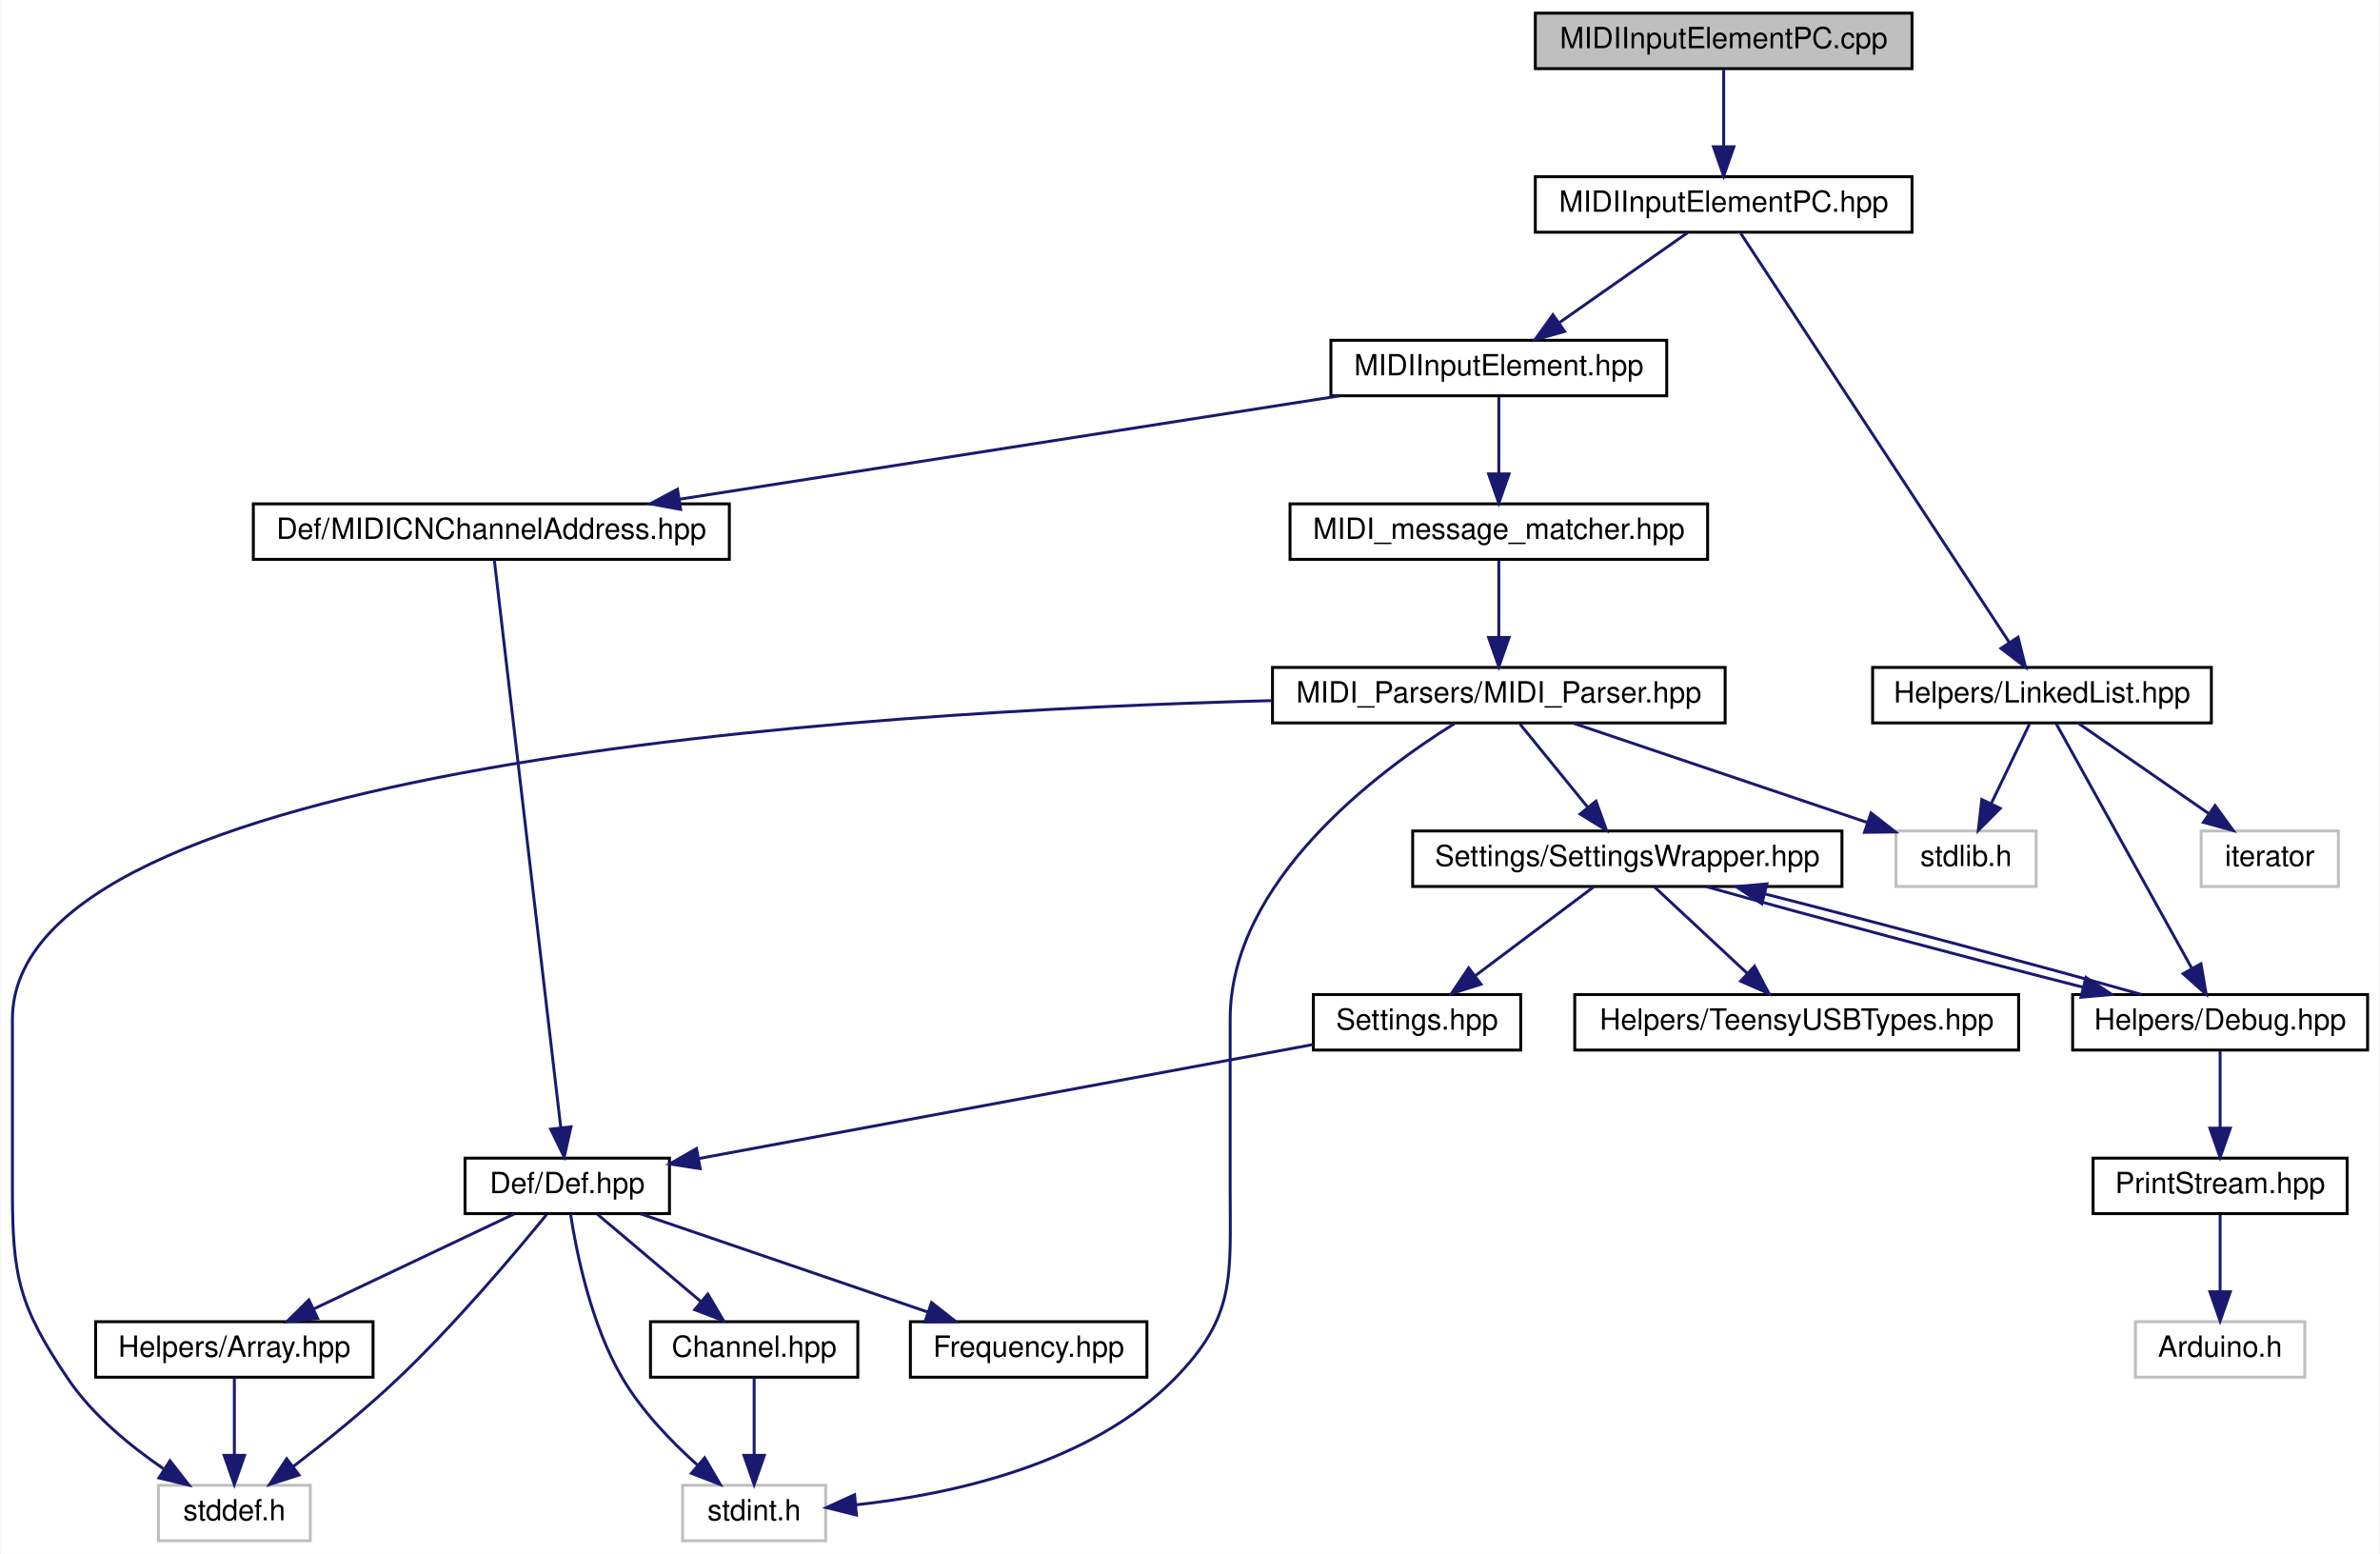
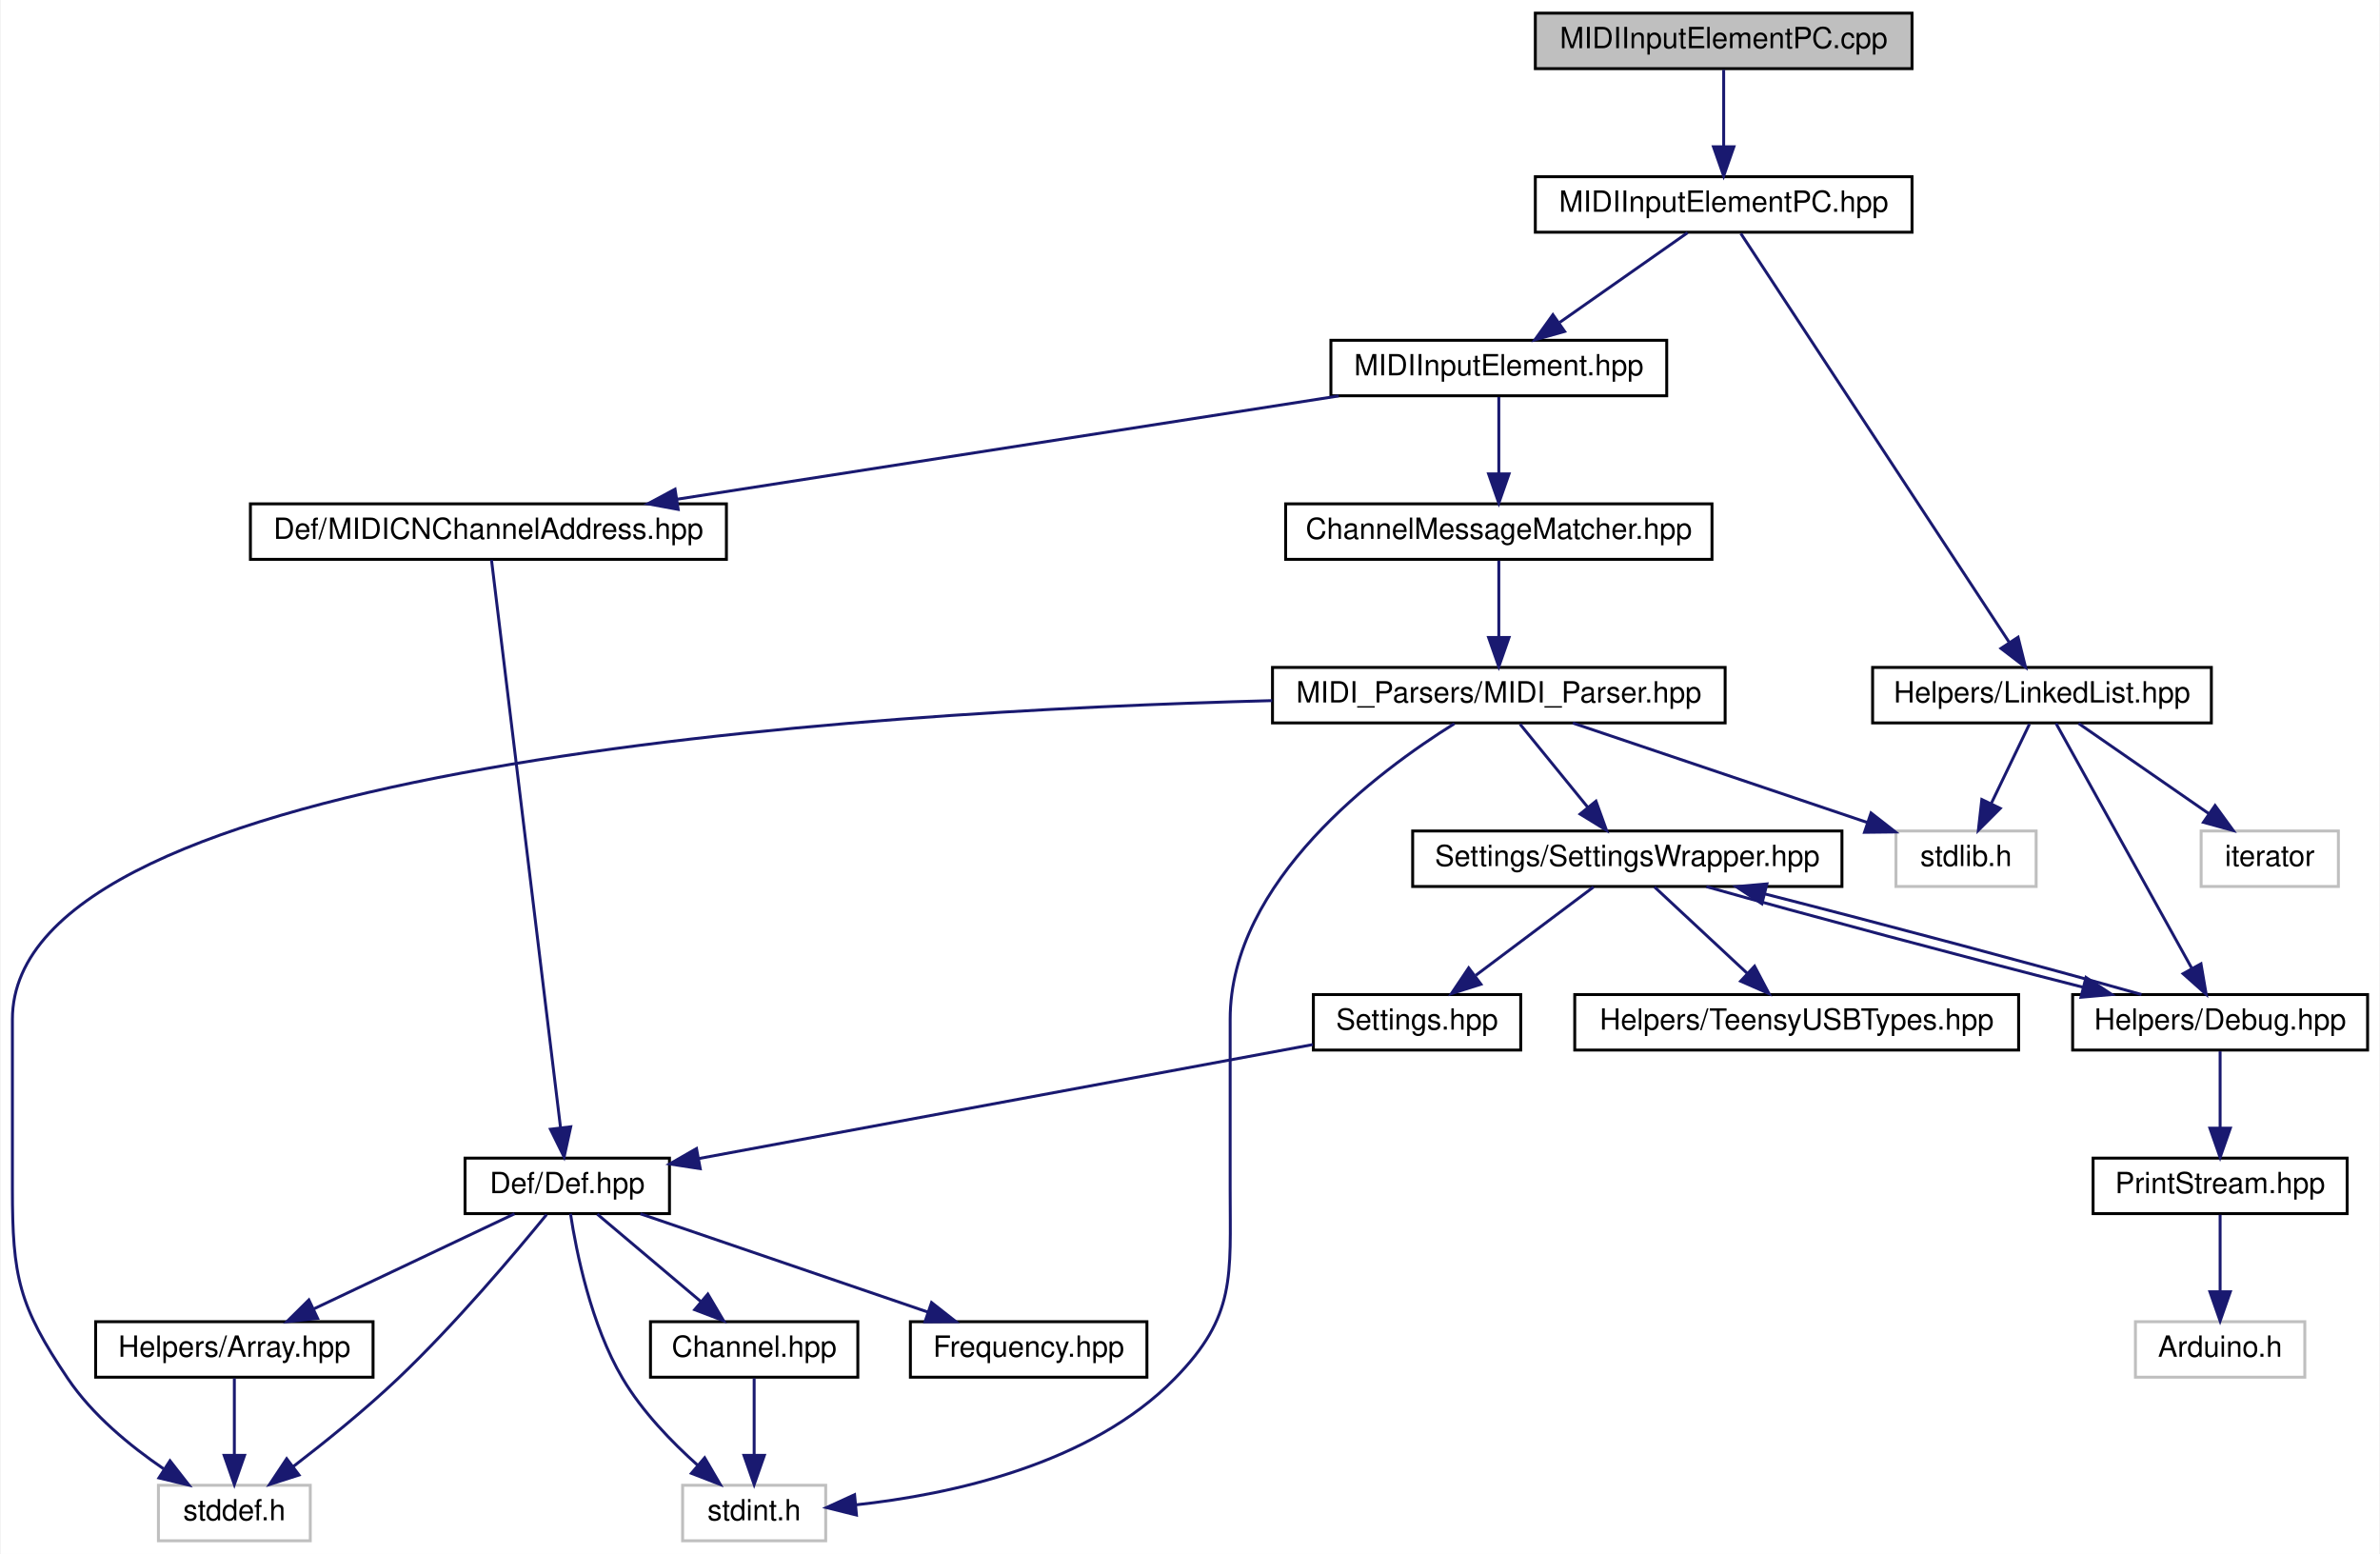
<svg xmlns="http://www.w3.org/2000/svg" xmlns:xlink="http://www.w3.org/1999/xlink" width="815pt" height="532pt" viewBox="0.00 0.00 814.50 532.00">
  <g id="graph0" class="graph" transform="scale(1 1) rotate(0) translate(4 528)">
    <polygon fill="white" stroke="none" points="-4,4 -4,-528 810.5,-528 810.5,4 -4,4" />
    <g id="node1" class="node">
      <g id="a_node1">
        <a xlink:title=" ">
          <polygon fill="#bfbfbf" stroke="black" points="521.5,-504.5 521.5,-523.5 650.5,-523.5 650.5,-504.5 521.5,-504.5" />
          <text text-anchor="middle" x="586" y="-511.5" font-family="Helvetica,sans-Serif" font-size="10.00">MIDIInputElementPC.cpp</text>
        </a>
      </g>
    </g>
    <g id="node2" class="node">
      <g id="a_node2">
        <a xlink:href="../../d7/d33/MIDIInputElementPC_8hpp.html" target="_top" xlink:title=" ">
          <polygon fill="white" stroke="black" points="521.5,-448.5 521.5,-467.5 650.5,-467.5 650.5,-448.5 521.5,-448.5" />
          <text text-anchor="middle" x="586" y="-455.5" font-family="Helvetica,sans-Serif" font-size="10.00">MIDIInputElementPC.hpp</text>
        </a>
      </g>
    </g>
    <g id="edge1" class="edge">
      <path fill="none" stroke="midnightblue" d="M586,-504.083C586,-497.006 586,-486.861 586,-477.986" />
      <polygon fill="midnightblue" stroke="midnightblue" points="589.5,-477.751 586,-467.751 582.5,-477.751 589.5,-477.751" />
    </g>
    <g id="node3" class="node">
      <g id="a_node3">
        <a xlink:href="../../dc/d90/MIDIInputElement_8hpp.html" target="_top" xlink:title=" ">
          <polygon fill="white" stroke="black" points="451.5,-392.5 451.5,-411.5 566.5,-411.5 566.5,-392.5 451.5,-392.5" />
          <text text-anchor="middle" x="509" y="-399.5" font-family="Helvetica,sans-Serif" font-size="10.00">MIDIInputElement.hpp</text>
        </a>
      </g>
    </g>
    <g id="edge2" class="edge">
      <path fill="none" stroke="midnightblue" d="M573.629,-448.324C561.842,-440.058 543.868,-427.453 529.864,-417.632" />
      <polygon fill="midnightblue" stroke="midnightblue" points="531.538,-414.531 521.341,-411.655 527.518,-420.262 531.538,-414.531" />
    </g>
    <g id="node20" class="node">
      <g id="a_node20">
        <a xlink:href="../../de/dd1/LinkedList_8hpp.html" target="_top" xlink:title=" ">
          <polygon fill="white" stroke="black" points="637,-280.5 637,-299.5 753,-299.5 753,-280.5 637,-280.5" />
          <text text-anchor="middle" x="695" y="-287.5" font-family="Helvetica,sans-Serif" font-size="10.00">Helpers/LinkedList.hpp</text>
        </a>
      </g>
    </g>
    <g id="edge25" class="edge">
      <path fill="none" stroke="midnightblue" d="M591.86,-448.075C609.241,-421.606 660.718,-343.209 683.7,-308.21" />
      <polygon fill="midnightblue" stroke="midnightblue" points="686.811,-309.848 689.374,-299.568 680.959,-306.006 686.811,-309.848" />
    </g>
    <g id="node4" class="node">
      <g id="a_node4">
-         <a xlink:href="../../d1/d30/MIDI__message__matcher_8hpp.html" target="_top" xlink:title=" ">
-           <polygon fill="white" stroke="black" points="437.5,-336.5 437.5,-355.5 580.5,-355.5 580.5,-336.5 437.5,-336.5" />
-           <text text-anchor="middle" x="509" y="-343.5" font-family="Helvetica,sans-Serif" font-size="10.00">MIDI_message_matcher.hpp</text>
+         <a xlink:href="../../db/df6/ChannelMessageMatcher_8hpp.html" target="_top" xlink:title=" ">
+           <polygon fill="white" stroke="black" points="436,-336.5 436,-355.5 582,-355.5 582,-336.5 436,-336.5" />
+           <text text-anchor="middle" x="509" y="-343.5" font-family="Helvetica,sans-Serif" font-size="10.00">ChannelMessageMatcher.hpp</text>
        </a>
      </g>
    </g>
    <g id="edge3" class="edge">
      <path fill="none" stroke="midnightblue" d="M509,-392.083C509,-385.006 509,-374.861 509,-365.986" />
      <polygon fill="midnightblue" stroke="midnightblue" points="512.5,-365.751 509,-355.751 505.5,-365.751 512.5,-365.751" />
    </g>
    <g id="node19" class="node">
      <g id="a_node19">
        <a xlink:href="../../d8/d38/MIDICNChannelAddress_8hpp.html" target="_top" xlink:title=" ">
-           <polygon fill="white" stroke="black" points="82.5,-336.5 82.5,-355.5 245.5,-355.5 245.5,-336.5 82.5,-336.5" />
-           <text text-anchor="middle" x="164" y="-343.5" font-family="Helvetica,sans-Serif" font-size="10.00">Def/MIDICNChannelAddress.hpp</text>
+           <polygon fill="white" stroke="black" points="81.5,-336.5 81.5,-355.5 244.5,-355.5 244.5,-336.5 81.5,-336.5" />
+           <text text-anchor="middle" x="163" y="-343.5" font-family="Helvetica,sans-Serif" font-size="10.00">Def/MIDICNChannelAddress.hpp</text>
        </a>
      </g>
    </g>
    <g id="edge23" class="edge">
-       <path fill="none" stroke="midnightblue" d="M454.334,-392.444C393.014,-382.846 293.641,-367.292 228.551,-357.104" />
-       <polygon fill="midnightblue" stroke="midnightblue" points="228.831,-353.605 218.411,-355.516 227.749,-360.521 228.831,-353.605" />
+       <path fill="none" stroke="midnightblue" d="M454.175,-392.444C392.678,-382.846 293.016,-367.292 227.739,-357.104" />
+       <polygon fill="midnightblue" stroke="midnightblue" points="227.988,-353.6 217.568,-355.516 226.909,-360.517 227.988,-353.6" />
    </g>
    <g id="node5" class="node">
      <g id="a_node5">
        <a xlink:href="../../d7/d2d/MIDI__Parser_8hpp.html" target="_top" xlink:title=" ">
          <polygon fill="white" stroke="black" points="431.5,-280.5 431.5,-299.5 586.5,-299.5 586.5,-280.5 431.5,-280.5" />
          <text text-anchor="middle" x="509" y="-287.5" font-family="Helvetica,sans-Serif" font-size="10.00">MIDI_Parsers/MIDI_Parser.hpp</text>
        </a>
      </g>
    </g>
    <g id="edge4" class="edge">
      <path fill="none" stroke="midnightblue" d="M509,-336.083C509,-329.006 509,-318.861 509,-309.986" />
      <polygon fill="midnightblue" stroke="midnightblue" points="512.5,-309.751 509,-299.751 505.5,-309.751 512.5,-309.751" />
    </g>
    <g id="node6" class="node">
      <g id="a_node6">
        <a xlink:title=" ">
          <polygon fill="white" stroke="#bfbfbf" points="50,-0.5 50,-19.5 102,-19.5 102,-0.5 50,-0.5" />
          <text text-anchor="middle" x="76" y="-7.5" font-family="Helvetica,sans-Serif" font-size="10.00">stddef.h</text>
        </a>
      </g>
    </g>
    <g id="edge5" class="edge">
      <path fill="none" stroke="midnightblue" d="M431.417,-288.137C288.928,-284.438 0,-266.187 0,-179 0,-179 0,-179 0,-121 0,-90.902 2.169,-80.952 19,-56 27.401,-43.546 40.329,-32.937 51.751,-25.153" />
      <polygon fill="midnightblue" stroke="midnightblue" points="53.961,-27.893 60.472,-19.535 50.17,-22.008 53.961,-27.893" />
    </g>
    <g id="node7" class="node">
      <g id="a_node7">
        <a xlink:title=" ">
          <polygon fill="white" stroke="#bfbfbf" points="229.5,-0.5 229.5,-19.5 278.5,-19.5 278.5,-0.5 229.5,-0.5" />
          <text text-anchor="middle" x="254" y="-7.5" font-family="Helvetica,sans-Serif" font-size="10.00">stdint.h</text>
        </a>
      </g>
    </g>
    <g id="edge6" class="edge">
      <path fill="none" stroke="midnightblue" d="M493.808,-280.268C467.677,-263.983 417,-226.303 417,-179 417,-179 417,-179 417,-121 417,-90.902 419.085,-77.478 398,-56 369.108,-26.569 321.28,-16.318 288.74,-12.787" />
      <polygon fill="midnightblue" stroke="midnightblue" points="289.037,-9.3 278.756,-11.861 288.39,-16.27 289.037,-9.3" />
    </g>
    <g id="node8" class="node">
      <g id="a_node8">
        <a xlink:title=" ">
          <polygon fill="white" stroke="#bfbfbf" points="645,-224.5 645,-243.5 693,-243.5 693,-224.5 645,-224.5" />
          <text text-anchor="middle" x="669" y="-231.5" font-family="Helvetica,sans-Serif" font-size="10.00">stdlib.h</text>
        </a>
      </g>
    </g>
    <g id="edge7" class="edge">
      <path fill="none" stroke="midnightblue" d="M534.352,-280.444C561.586,-271.252 605.004,-256.599 635.144,-246.426" />
      <polygon fill="midnightblue" stroke="midnightblue" points="636.458,-249.677 644.813,-243.163 634.219,-243.045 636.458,-249.677" />
    </g>
    <g id="node9" class="node">
      <g id="a_node9">
        <a xlink:href="../../d2/dd5/SettingsWrapper_8hpp.html" target="_top" xlink:title=" ">
          <polygon fill="white" stroke="black" points="479.5,-224.5 479.5,-243.5 626.5,-243.5 626.5,-224.5 479.5,-224.5" />
          <text text-anchor="middle" x="553" y="-231.5" font-family="Helvetica,sans-Serif" font-size="10.00">Settings/SettingsWrapper.hpp</text>
        </a>
      </g>
    </g>
    <g id="edge8" class="edge">
      <path fill="none" stroke="midnightblue" d="M516.266,-280.083C522.545,-272.377 531.788,-261.033 539.431,-251.653" />
      <polygon fill="midnightblue" stroke="midnightblue" points="542.266,-253.714 545.869,-243.751 536.839,-249.293 542.266,-253.714" />
    </g>
    <g id="node10" class="node">
      <g id="a_node10">
        <a xlink:href="../../db/d02/Settings_8hpp.html" target="_top" xlink:title="All user settings and debugging options can be changed here.">
          <polygon fill="white" stroke="black" points="445.5,-168.5 445.5,-187.5 516.5,-187.5 516.5,-168.5 445.5,-168.5" />
          <text text-anchor="middle" x="481" y="-175.5" font-family="Helvetica,sans-Serif" font-size="10.00">Settings.hpp</text>
        </a>
      </g>
    </g>
    <g id="edge9" class="edge">
      <path fill="none" stroke="midnightblue" d="M541.432,-224.324C530.58,-216.185 514.119,-203.839 501.117,-194.087" />
      <polygon fill="midnightblue" stroke="midnightblue" points="502.879,-191.034 492.779,-187.834 498.679,-196.634 502.879,-191.034" />
    </g>
    <g id="node15" class="node">
      <g id="a_node15">
        <a xlink:href="../../d9/d98/TeensyUSBTypes_8hpp.html" target="_top" xlink:title=" ">
          <polygon fill="white" stroke="black" points="535,-168.5 535,-187.5 687,-187.5 687,-168.5 535,-168.5" />
          <text text-anchor="middle" x="611" y="-175.5" font-family="Helvetica,sans-Serif" font-size="10.00">Helpers/TeensyUSBTypes.hpp</text>
        </a>
      </g>
    </g>
    <g id="edge18" class="edge">
      <path fill="none" stroke="midnightblue" d="M562.319,-224.324C570.893,-216.341 583.812,-204.313 594.188,-194.653" />
      <polygon fill="midnightblue" stroke="midnightblue" points="596.578,-197.21 601.512,-187.834 591.808,-192.086 596.578,-197.21" />
    </g>
    <g id="node16" class="node">
      <g id="a_node16">
        <a xlink:href="../../df/dee/Debug_8hpp.html" target="_top" xlink:title=" ">
          <polygon fill="white" stroke="black" points="705.5,-168.5 705.5,-187.5 806.5,-187.5 806.5,-168.5 705.5,-168.5" />
          <text text-anchor="middle" x="756" y="-175.5" font-family="Helvetica,sans-Serif" font-size="10.00">Helpers/Debug.hpp</text>
        </a>
      </g>
    </g>
    <g id="edge19" class="edge">
      <path fill="none" stroke="midnightblue" d="M580.077,-224.444C613.074,-215.122 669.078,-200.183 709.098,-189.997" />
      <polygon fill="midnightblue" stroke="midnightblue" points="710.068,-193.362 718.905,-187.516 708.352,-186.576 710.068,-193.362" />
    </g>
    <g id="node11" class="node">
      <g id="a_node11">
        <a xlink:href="../../d0/d4e/Def_8hpp.html" target="_top" xlink:title=" ">
          <polygon fill="white" stroke="black" points="155,-112.5 155,-131.5 225,-131.5 225,-112.5 155,-112.5" />
          <text text-anchor="middle" x="190" y="-119.5" font-family="Helvetica,sans-Serif" font-size="10.00">Def/Def.hpp</text>
        </a>
      </g>
    </g>
    <g id="edge10" class="edge">
      <path fill="none" stroke="midnightblue" d="M445.318,-170.379C392.344,-160.548 292.939,-142.102 235.028,-131.356" />
      <polygon fill="midnightblue" stroke="midnightblue" points="235.536,-127.89 225.065,-129.507 234.259,-134.773 235.536,-127.89" />
    </g>
    <g id="edge16" class="edge">
      <path fill="none" stroke="midnightblue" d="M182.919,-112.172C172.395,-99.266 151.74,-74.746 132,-56 120.725,-45.292 107.15,-34.341 96.19,-25.924" />
      <polygon fill="midnightblue" stroke="midnightblue" points="98.141,-23.011 88.054,-19.769 93.918,-28.593 98.141,-23.011" />
    </g>
    <g id="edge17" class="edge">
      <path fill="none" stroke="midnightblue" d="M191.111,-112.461C193.091,-99.496 198.093,-74.409 209,-56 215.64,-44.793 225.71,-34.363 234.641,-26.372" />
      <polygon fill="midnightblue" stroke="midnightblue" points="237.051,-28.917 242.392,-19.767 232.51,-23.589 237.051,-28.917" />
    </g>
    <g id="node12" class="node">
      <g id="a_node12">
        <a xlink:href="../../d7/d42/Channel_8hpp.html" target="_top" xlink:title=" ">
          <polygon fill="white" stroke="black" points="218.5,-56.5 218.5,-75.5 289.5,-75.5 289.5,-56.5 218.5,-56.5" />
          <text text-anchor="middle" x="254" y="-63.5" font-family="Helvetica,sans-Serif" font-size="10.00">Channel.hpp</text>
        </a>
      </g>
    </g>
    <g id="edge11" class="edge">
      <path fill="none" stroke="midnightblue" d="M200.283,-112.324C209.836,-104.263 224.28,-92.076 235.784,-82.37" />
      <polygon fill="midnightblue" stroke="midnightblue" points="238.144,-84.958 243.53,-75.834 233.63,-79.608 238.144,-84.958" />
    </g>
    <g id="node13" class="node">
      <g id="a_node13">
        <a xlink:href="../../dc/d50/Frequency_8hpp.html" target="_top" xlink:title=" ">
          <polygon fill="white" stroke="black" points="307.5,-56.5 307.5,-75.5 388.5,-75.5 388.5,-56.5 307.5,-56.5" />
          <text text-anchor="middle" x="348" y="-63.5" font-family="Helvetica,sans-Serif" font-size="10.00">Frequency.hpp</text>
        </a>
      </g>
    </g>
    <g id="edge13" class="edge">
      <path fill="none" stroke="midnightblue" d="M215.036,-112.444C241.616,-103.359 283.809,-88.939 313.523,-78.783" />
      <polygon fill="midnightblue" stroke="midnightblue" points="314.751,-82.062 323.082,-75.516 312.487,-75.439 314.751,-82.062" />
    </g>
    <g id="node14" class="node">
      <g id="a_node14">
        <a xlink:href="../../de/d76/Array_8hpp.html" target="_top" xlink:title=" ">
          <polygon fill="white" stroke="black" points="28.5,-56.5 28.5,-75.5 123.5,-75.5 123.5,-56.5 28.5,-56.5" />
          <text text-anchor="middle" x="76" y="-63.5" font-family="Helvetica,sans-Serif" font-size="10.00">Helpers/Array.hpp</text>
        </a>
      </g>
    </g>
    <g id="edge14" class="edge">
      <path fill="none" stroke="midnightblue" d="M171.936,-112.444C153.425,-103.675 124.419,-89.936 103.145,-79.858" />
      <polygon fill="midnightblue" stroke="midnightblue" points="104.515,-76.634 93.979,-75.516 101.518,-82.96 104.515,-76.634" />
    </g>
    <g id="edge12" class="edge">
      <path fill="none" stroke="midnightblue" d="M254,-56.083C254,-49.006 254,-38.861 254,-29.986" />
      <polygon fill="midnightblue" stroke="midnightblue" points="257.5,-29.751 254,-19.751 250.5,-29.751 257.5,-29.751" />
    </g>
    <g id="edge15" class="edge">
      <path fill="none" stroke="midnightblue" d="M76,-56.083C76,-49.006 76,-38.861 76,-29.986" />
      <polygon fill="midnightblue" stroke="midnightblue" points="79.5,-29.751 76,-19.751 72.5,-29.751 79.5,-29.751" />
    </g>
    <g id="edge20" class="edge">
      <path fill="none" stroke="midnightblue" d="M729.065,-187.516C696.134,-196.822 640.14,-211.76 600.074,-221.959" />
      <polygon fill="midnightblue" stroke="midnightblue" points="599.091,-218.597 590.255,-224.444 600.808,-225.384 599.091,-218.597" />
    </g>
    <g id="node17" class="node">
      <g id="a_node17">
        <a xlink:href="../../dd/d80/PrintStream_8hpp.html" target="_top" xlink:title=" ">
          <polygon fill="white" stroke="black" points="712.5,-112.5 712.5,-131.5 799.5,-131.5 799.5,-112.5 712.5,-112.5" />
          <text text-anchor="middle" x="756" y="-119.5" font-family="Helvetica,sans-Serif" font-size="10.00">PrintStream.hpp</text>
        </a>
      </g>
    </g>
    <g id="edge21" class="edge">
      <path fill="none" stroke="midnightblue" d="M756,-168.083C756,-161.006 756,-150.861 756,-141.986" />
      <polygon fill="midnightblue" stroke="midnightblue" points="759.5,-141.751 756,-131.751 752.5,-141.751 759.5,-141.751" />
    </g>
    <g id="node18" class="node">
      <g id="a_node18">
        <a xlink:title=" ">
          <polygon fill="white" stroke="#bfbfbf" points="727,-56.5 727,-75.5 785,-75.5 785,-56.5 727,-56.5" />
          <text text-anchor="middle" x="756" y="-63.5" font-family="Helvetica,sans-Serif" font-size="10.00">Arduino.h</text>
        </a>
      </g>
    </g>
    <g id="edge22" class="edge">
      <path fill="none" stroke="midnightblue" d="M756,-112.083C756,-105.006 756,-94.861 756,-85.987" />
      <polygon fill="midnightblue" stroke="midnightblue" points="759.5,-85.751 756,-75.751 752.5,-85.751 759.5,-85.751" />
    </g>
    <g id="edge24" class="edge">
-       <path fill="none" stroke="midnightblue" d="M165.019,-336.297C168.845,-303.633 182.403,-187.866 187.78,-141.957" />
-       <polygon fill="midnightblue" stroke="midnightblue" points="191.272,-142.223 188.96,-131.884 184.32,-141.409 191.272,-142.223" />
+       <path fill="none" stroke="midnightblue" d="M164.058,-336.297C168.031,-303.633 182.111,-187.866 187.694,-141.957" />
+       <polygon fill="midnightblue" stroke="midnightblue" points="191.187,-142.233 188.92,-131.884 184.238,-141.388 191.187,-142.233" />
    </g>
    <g id="edge27" class="edge">
      <path fill="none" stroke="midnightblue" d="M690.707,-280.083C687.148,-272.691 681.978,-261.953 677.576,-252.811" />
      <polygon fill="midnightblue" stroke="midnightblue" points="680.705,-251.243 673.213,-243.751 674.398,-254.279 680.705,-251.243" />
    </g>
    <g id="edge26" class="edge">
      <path fill="none" stroke="midnightblue" d="M699.787,-280.368C709.764,-262.376 732.958,-220.55 746.225,-196.627" />
      <polygon fill="midnightblue" stroke="midnightblue" points="749.447,-198.034 751.236,-187.591 743.325,-194.639 749.447,-198.034" />
    </g>
    <g id="node21" class="node">
      <g id="a_node21">
        <a xlink:title=" ">
          <polygon fill="white" stroke="#bfbfbf" points="749.5,-224.5 749.5,-243.5 796.5,-243.5 796.5,-224.5 749.5,-224.5" />
          <text text-anchor="middle" x="773" y="-231.5" font-family="Helvetica,sans-Serif" font-size="10.00">iterator</text>
        </a>
      </g>
    </g>
    <g id="edge28" class="edge">
      <path fill="none" stroke="midnightblue" d="M707.532,-280.324C719.586,-271.979 738.027,-259.212 752.269,-249.352" />
      <polygon fill="midnightblue" stroke="midnightblue" points="754.269,-252.224 760.499,-243.655 750.285,-246.469 754.269,-252.224" />
    </g>
  </g>
</svg>
